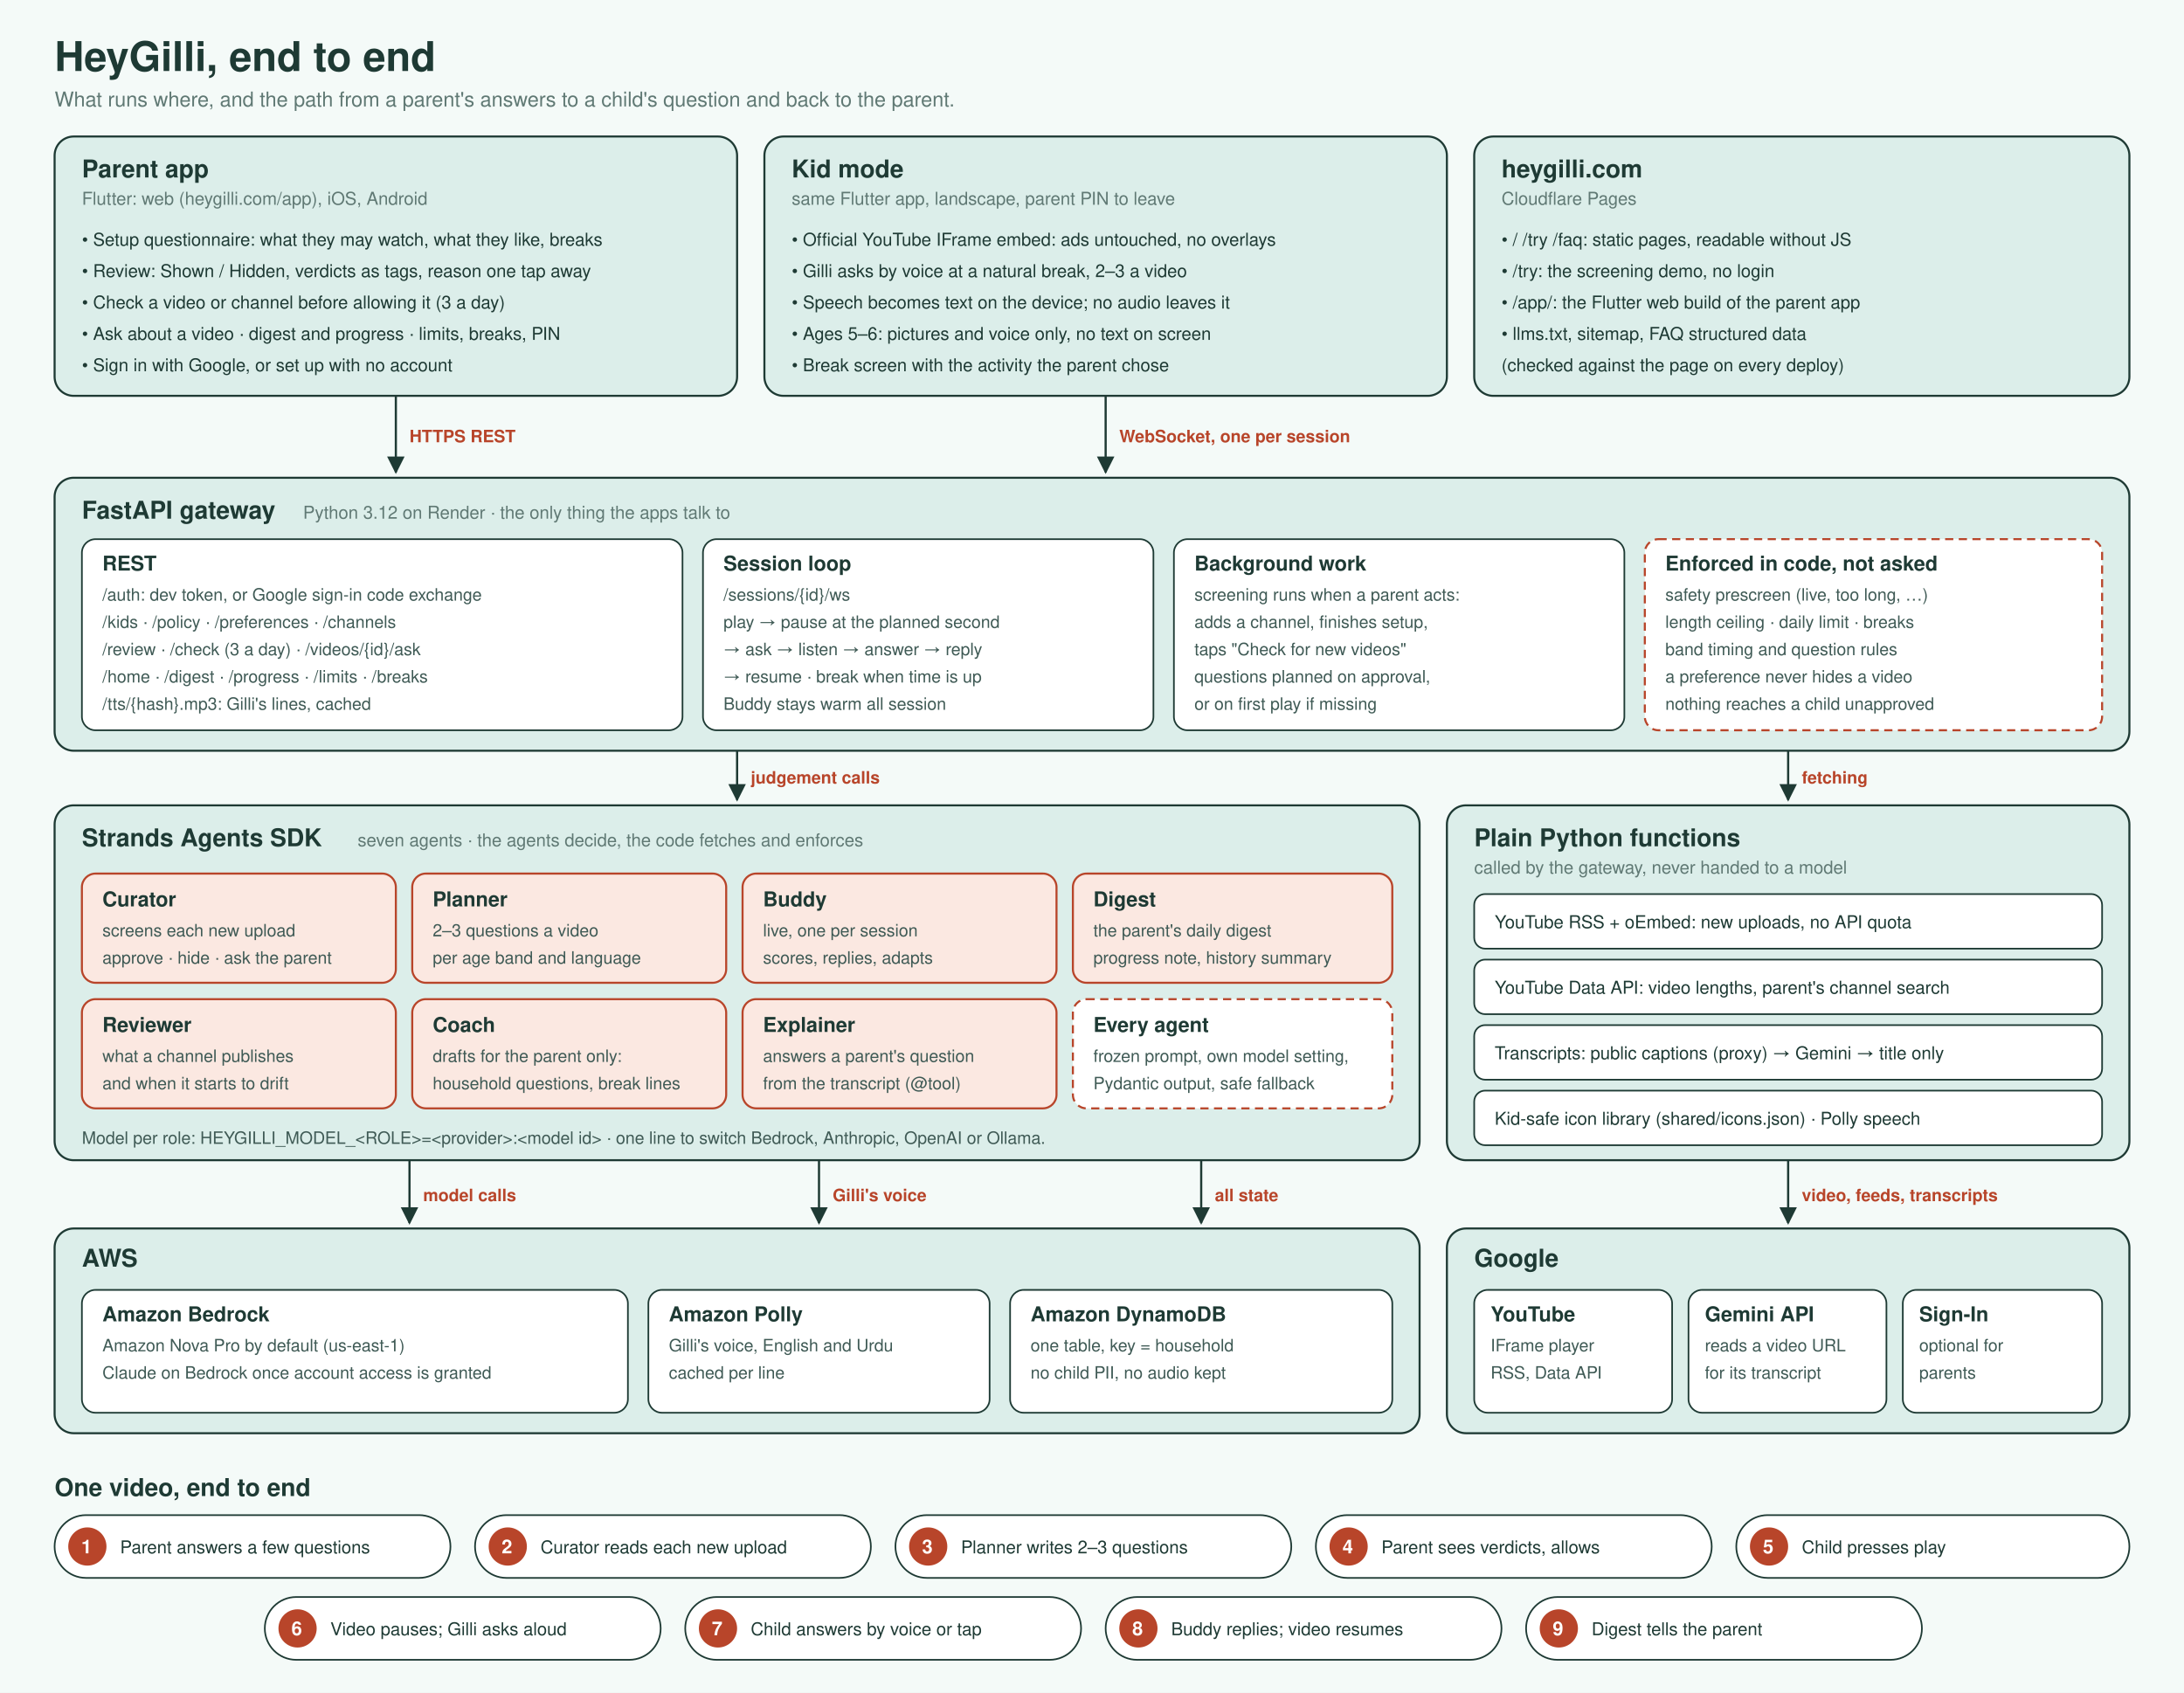
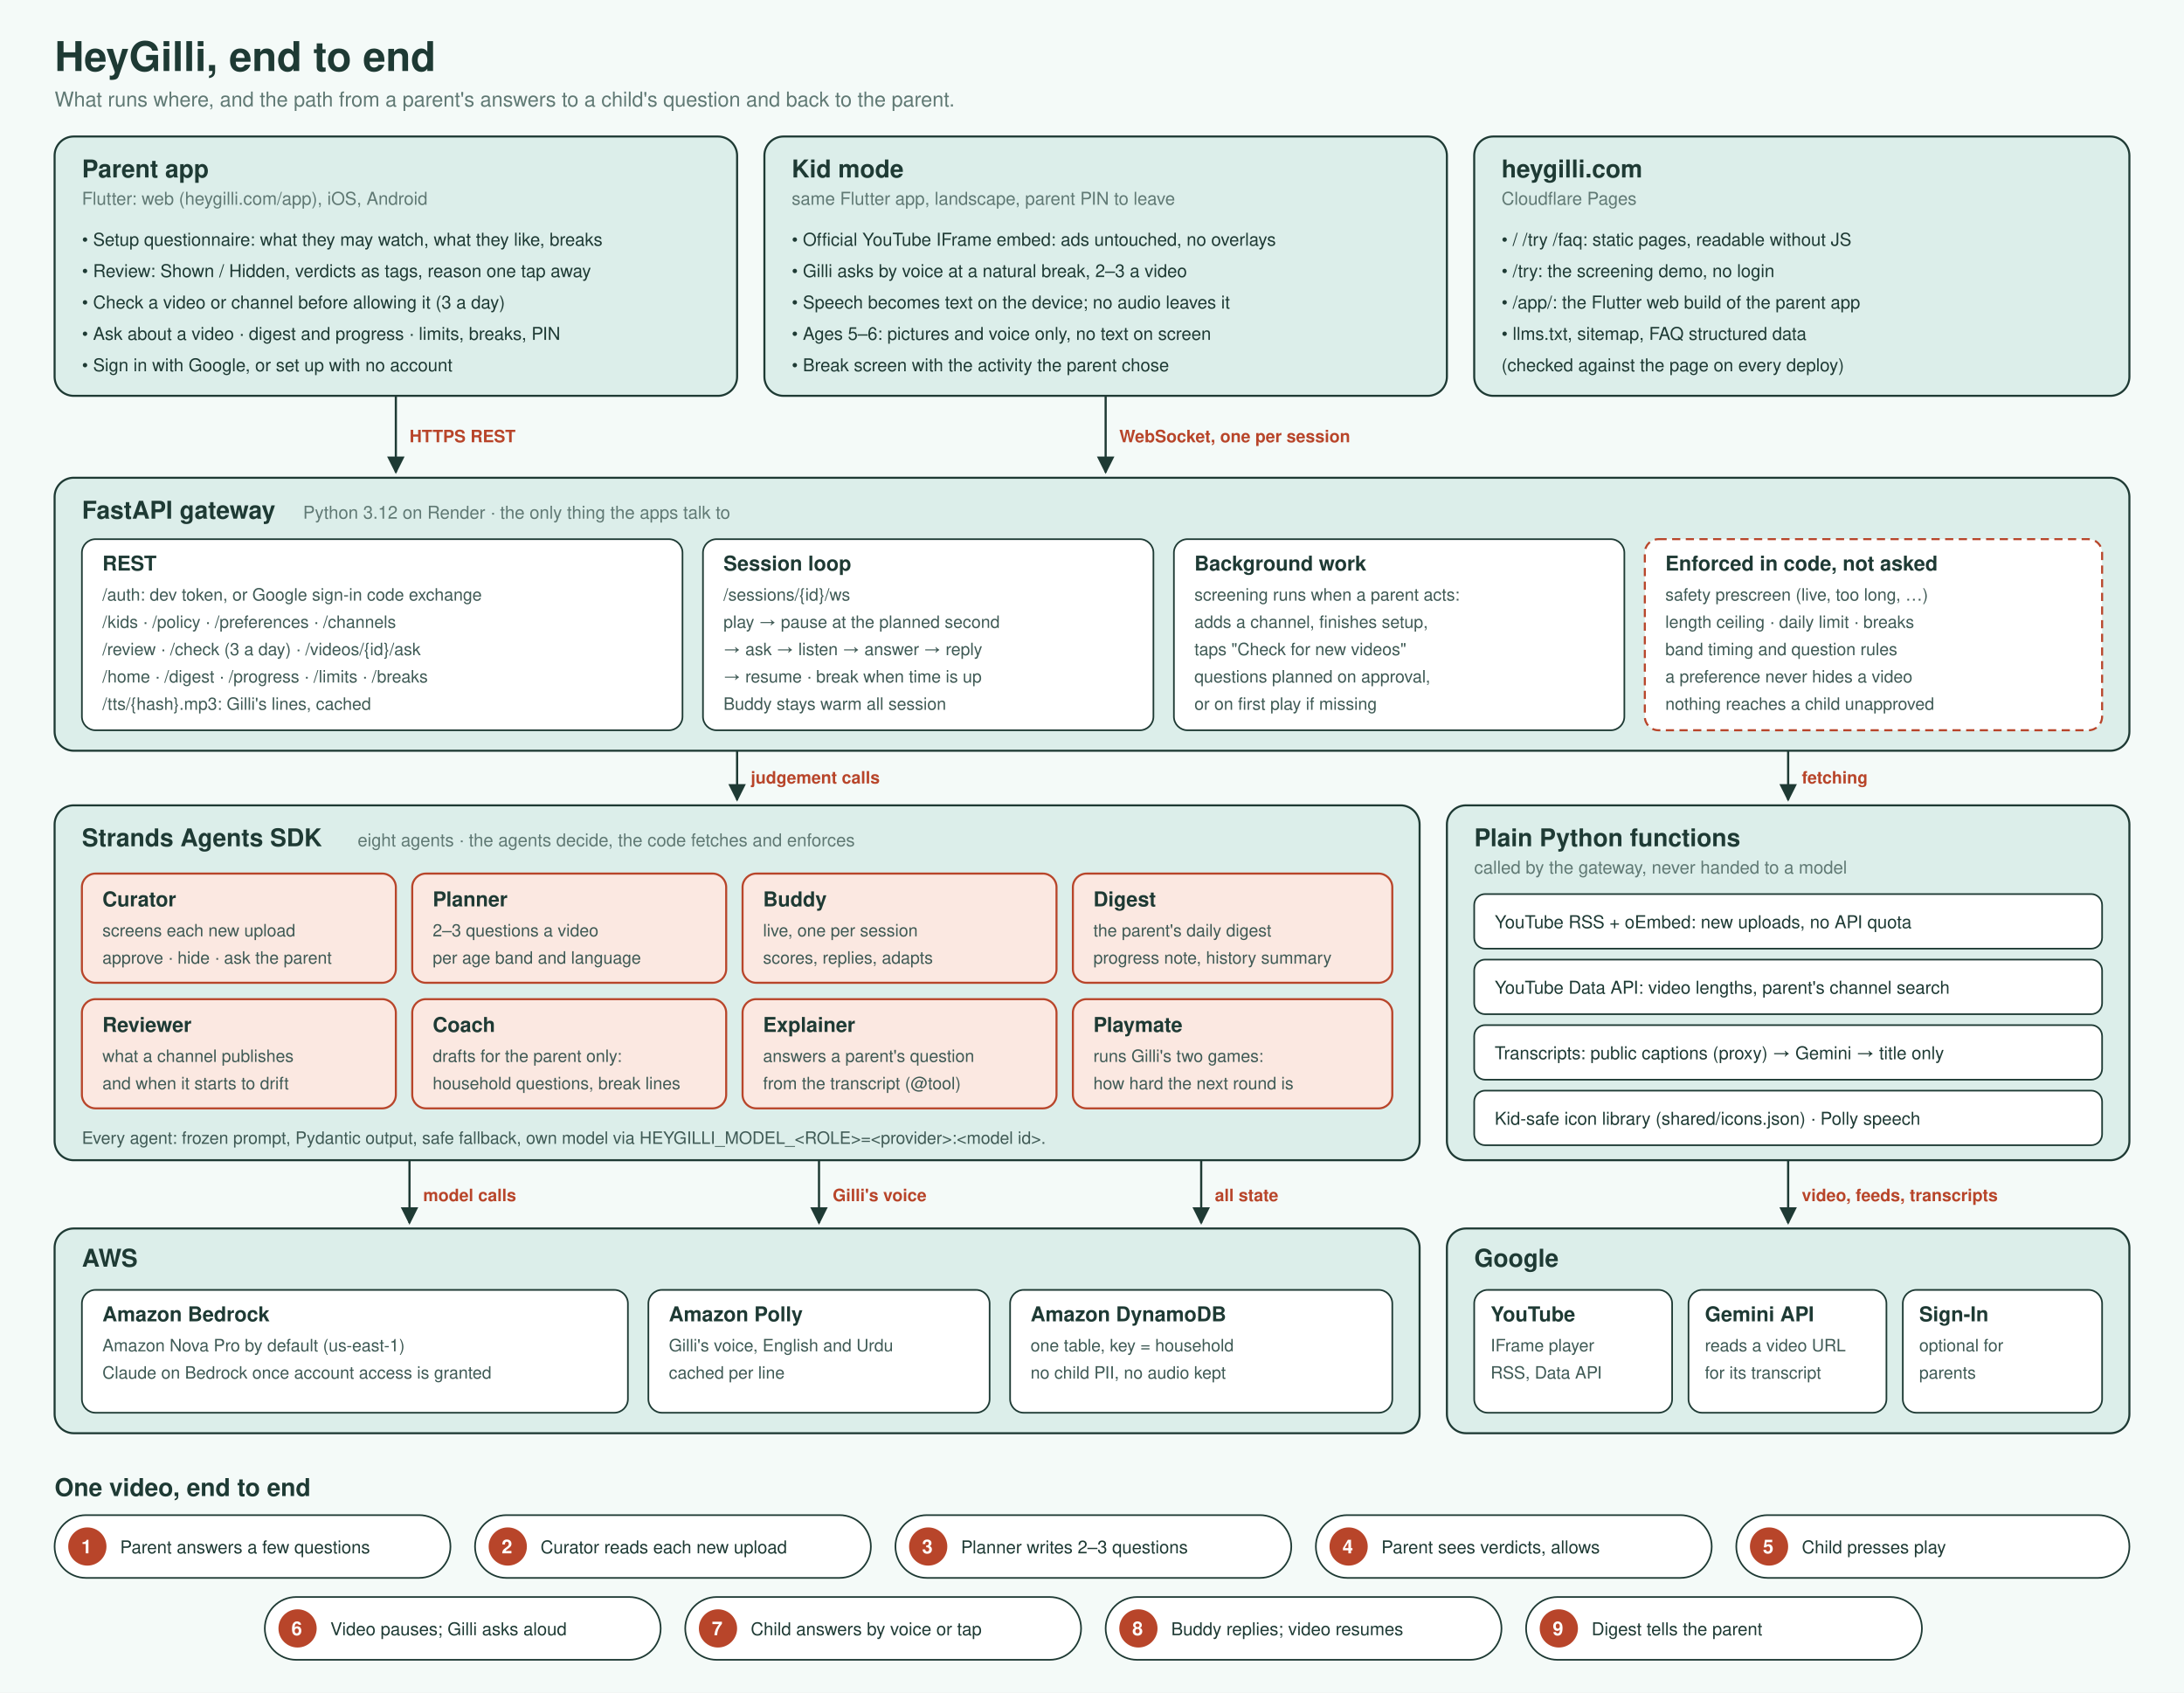
<svg xmlns="http://www.w3.org/2000/svg" width="1600" height="1240" viewBox="0 0 1600 1240" font-family="Helvetica, Arial, sans-serif">
  <defs>
    <marker id="a" viewBox="0 0 10 10" refX="9" refY="5" markerWidth="8" markerHeight="8" orient="auto-start-reverse">
      <path d="M 0 0 L 10 5 L 0 10 z" fill="#1E3A34" />
    </marker>
    <style>
      .h1 { font-size: 30px; font-weight: 700; fill: #1E3A34; }
      .sub { font-size: 15px; fill: #607974; }
      .ph { font-size: 18px; font-weight: 700; fill: #1E3A34; }
      .ps { font-size: 13px; fill: #607974; }
      .bt { font-size: 15px; font-weight: 700; fill: #1E3A34; }
      .t { font-size: 13px; fill: #1E3A34; }
      .tm { font-size: 12.5px; fill: #3F5A55; }
      .lbl { font-size: 12.5px; font-weight: 700; fill: #B8452A; }
      .panel { fill: #DCEEEA; stroke: #1E3A34; stroke-width: 1.5; }
      .box { fill: #FFFFFF; stroke: #1E3A34; stroke-width: 1.2; }
      .agent { fill: #FBE8E1; stroke: #B8452A; stroke-width: 1.5; }
      .rule { fill: #FFFFFF; stroke: #B8452A; stroke-width: 1.5; stroke-dasharray: 6 4; }
      .chip { fill: #FFFFFF; stroke: #1E3A34; stroke-width: 1.2; }
      .num { fill: #B8452A; }
      .numt { font-size: 14px; font-weight: 700; fill: #FFFFFF; }
      .line { stroke: #1E3A34; stroke-width: 1.6; fill: none; }
    </style>
  </defs>
  <rect width="1600" height="1240" fill="#F4FAF8" />
  <text x="40" y="52" class="h1">HeyGilli, end to end</text>
  <text x="40" y="78" class="sub">What runs where, and the path from a parent's answers to a child's question and back to the parent.</text>
  <rect x="40" y="100" width="500" height="190" rx="14" class="panel" />
  <text x="60" y="130" class="ph">Parent app</text>
  <text x="60" y="150" class="ps">Flutter: web (heygilli.com/app), iOS, Android</text>
  <text x="60" y="180" class="t">• Setup questionnaire: what they may watch, what they like, breaks</text>
  <text x="60" y="203" class="t">• Review: Shown / Hidden, verdicts as tags, reason one tap away</text>
  <text x="60" y="226" class="t">• Check a video or channel before allowing it (3 a day)</text>
  <text x="60" y="249" class="t">• Ask about a video · digest and progress · limits, breaks, PIN</text>
  <text x="60" y="272" class="t">• Sign in with Google, or set up with no account</text>
  <rect x="560" y="100" width="500" height="190" rx="14" class="panel" />
  <text x="580" y="130" class="ph">Kid mode</text>
  <text x="580" y="150" class="ps">same Flutter app, landscape, parent PIN to leave</text>
  <text x="580" y="180" class="t">• Official YouTube IFrame embed: ads untouched, no overlays</text>
  <text x="580" y="203" class="t">• Gilli asks by voice at a natural break, 2–3 a video</text>
  <text x="580" y="226" class="t">• Speech becomes text on the device; no audio leaves it</text>
  <text x="580" y="249" class="t">• Ages 5–6: pictures and voice only, no text on screen</text>
  <text x="580" y="272" class="t">• Break screen with the activity the parent chose</text>
  <rect x="1080" y="100" width="480" height="190" rx="14" class="panel" />
  <text x="1100" y="130" class="ph">heygilli.com</text>
  <text x="1100" y="150" class="ps">Cloudflare Pages</text>
  <text x="1100" y="180" class="t">• /  /try  /faq: static pages, readable without JS</text>
  <text x="1100" y="203" class="t">• /try: the screening demo, no login</text>
  <text x="1100" y="226" class="t">• /app/: the Flutter web build of the parent app</text>
  <text x="1100" y="249" class="t">• llms.txt, sitemap, FAQ structured data</text>
  <text x="1100" y="272" class="t">  (checked against the page on every deploy)</text>
  <path d="M 290 290 L 290 346" class="line" marker-end="url(#a)" />
  <text x="300" y="324" class="lbl">HTTPS REST</text>
  <path d="M 810 290 L 810 346" class="line" marker-end="url(#a)" />
  <text x="820" y="324" class="lbl">WebSocket, one per session</text>
  <rect x="40" y="350" width="1520" height="200" rx="14" class="panel" />
  <text x="60" y="380" class="ph">FastAPI gateway</text>
  <text x="222" y="380" class="ps">Python 3.12 on Render · the only thing the apps talk to</text>
  <rect x="60" y="395" width="440" height="140" rx="10" class="box" />
  <text x="75" y="418" class="bt">REST</text>
  <text x="75" y="440" class="tm">/auth: dev token, or Google sign-in code exchange</text>
  <text x="75" y="460" class="tm">/kids · /policy · /preferences · /channels</text>
  <text x="75" y="480" class="tm">/review · /check (3 a day) · /videos/{id}/ask</text>
  <text x="75" y="500" class="tm">/home · /digest · /progress · /limits · /breaks</text>
  <text x="75" y="520" class="tm">/tts/{hash}.mp3: Gilli's lines, cached</text>
  <rect x="515" y="395" width="330" height="140" rx="10" class="box" />
  <text x="530" y="418" class="bt">Session loop</text>
  <text x="530" y="440" class="tm">/sessions/{id}/ws</text>
  <text x="530" y="460" class="tm">play → pause at the planned second</text>
  <text x="530" y="480" class="tm">→ ask → listen → answer → reply</text>
  <text x="530" y="500" class="tm">→ resume · break when time is up</text>
  <text x="530" y="520" class="tm">Buddy stays warm all session</text>
  <rect x="860" y="395" width="330" height="140" rx="10" class="box" />
  <text x="875" y="418" class="bt">Background work</text>
  <text x="875" y="440" class="tm">screening runs when a parent acts:</text>
  <text x="875" y="460" class="tm">adds a channel, finishes setup,</text>
  <text x="875" y="480" class="tm">taps "Check for new videos"</text>
  <text x="875" y="500" class="tm">questions planned on approval,</text>
  <text x="875" y="520" class="tm">or on first play if missing</text>
  <rect x="1205" y="395" width="335" height="140" rx="10" class="rule" />
  <text x="1220" y="418" class="bt">Enforced in code, not asked</text>
  <text x="1220" y="440" class="tm">safety prescreen (live, too long, …)</text>
  <text x="1220" y="460" class="tm">length ceiling · daily limit · breaks</text>
  <text x="1220" y="480" class="tm">band timing and question rules</text>
  <text x="1220" y="500" class="tm">a preference never hides a video</text>
  <text x="1220" y="520" class="tm">nothing reaches a child unapproved</text>
  <path d="M 540 550 L 540 586" class="line" marker-end="url(#a)" />
  <text x="550" y="574" class="lbl">judgement calls</text>
  <path d="M 1310 550 L 1310 586" class="line" marker-end="url(#a)" />
  <text x="1320" y="574" class="lbl">fetching</text>
  <rect x="40" y="590" width="1000" height="260" rx="14" class="panel" />
  <text x="60" y="620" class="ph">Strands Agents SDK</text>
-   <text x="262" y="620" class="ps">seven agents · the agents decide, the code fetches and enforces</text>
+   <text x="262" y="620" class="ps">eight agents · the agents decide, the code fetches and enforces</text>
  <rect x="60" y="640" width="230" height="80" rx="10" class="agent" />
  <text x="75" y="664" class="bt">Curator</text>
  <text x="75" y="686" class="tm">screens each new upload</text>
  <text x="75" y="706" class="tm">approve · hide · ask the parent</text>
  <rect x="302" y="640" width="230" height="80" rx="10" class="agent" />
  <text x="317" y="664" class="bt">Planner</text>
  <text x="317" y="686" class="tm">2–3 questions a video</text>
  <text x="317" y="706" class="tm">per age band and language</text>
  <rect x="544" y="640" width="230" height="80" rx="10" class="agent" />
  <text x="559" y="664" class="bt">Buddy</text>
  <text x="559" y="686" class="tm">live, one per session</text>
  <text x="559" y="706" class="tm">scores, replies, adapts</text>
  <rect x="786" y="640" width="234" height="80" rx="10" class="agent" />
  <text x="801" y="664" class="bt">Digest</text>
  <text x="801" y="686" class="tm">the parent's daily digest</text>
  <text x="801" y="706" class="tm">progress note, history summary</text>
  <rect x="60" y="732" width="230" height="80" rx="10" class="agent" />
  <text x="75" y="756" class="bt">Reviewer</text>
  <text x="75" y="778" class="tm">what a channel publishes</text>
  <text x="75" y="798" class="tm">and when it starts to drift</text>
  <rect x="302" y="732" width="230" height="80" rx="10" class="agent" />
  <text x="317" y="756" class="bt">Coach</text>
  <text x="317" y="778" class="tm">drafts for the parent only:</text>
  <text x="317" y="798" class="tm">household questions, break lines</text>
  <rect x="544" y="732" width="230" height="80" rx="10" class="agent" />
  <text x="559" y="756" class="bt">Explainer</text>
  <text x="559" y="778" class="tm">answers a parent's question</text>
  <text x="559" y="798" class="tm">from the transcript (@tool)</text>
-   <rect x="786" y="732" width="234" height="80" rx="10" class="rule" />
-   <text x="801" y="756" class="bt">Every agent</text>
-   <text x="801" y="778" class="tm">frozen prompt, own model setting,</text>
-   <text x="801" y="798" class="tm">Pydantic output, safe fallback</text>
-   <text x="60" y="838" class="tm">Model per role: HEYGILLI_MODEL_&lt;ROLE&gt;=&lt;provider&gt;:&lt;model id&gt; · one line to switch Bedrock, Anthropic, OpenAI or Ollama.</text>
+   <rect x="786" y="732" width="234" height="80" rx="10" class="agent" />
+   <text x="801" y="756" class="bt">Playmate</text>
+   <text x="801" y="778" class="tm">runs Gilli's two games:</text>
+   <text x="801" y="798" class="tm">how hard the next round is</text>
+   <text x="60" y="838" class="tm">Every agent: frozen prompt, Pydantic output, safe fallback, own model via HEYGILLI_MODEL_&lt;ROLE&gt;=&lt;provider&gt;:&lt;model id&gt;.</text>
  <rect x="1060" y="590" width="500" height="260" rx="14" class="panel" />
  <text x="1080" y="620" class="ph">Plain Python functions</text>
  <text x="1080" y="640" class="ps">called by the gateway, never handed to a model</text>
  <rect x="1080" y="655" width="460" height="40" rx="8" class="box" />
  <text x="1095" y="680" class="t">YouTube RSS + oEmbed: new uploads, no API quota</text>
  <rect x="1080" y="703" width="460" height="40" rx="8" class="box" />
  <text x="1095" y="728" class="t">YouTube Data API: video lengths, parent's channel search</text>
  <rect x="1080" y="751" width="460" height="40" rx="8" class="box" />
  <text x="1095" y="776" class="t">Transcripts: public captions (proxy) → Gemini → title only</text>
  <rect x="1080" y="799" width="460" height="40" rx="8" class="box" />
  <text x="1095" y="824" class="t">Kid-safe icon library (shared/icons.json) · Polly speech</text>
  <path d="M 300 850 L 300 896" class="line" marker-end="url(#a)" />
  <text x="310" y="880" class="lbl">model calls</text>
  <path d="M 600 850 L 600 896" class="line" marker-end="url(#a)" />
  <text x="610" y="880" class="lbl">Gilli's voice</text>
  <path d="M 880 850 L 880 896" class="line" marker-end="url(#a)" />
  <text x="890" y="880" class="lbl">all state</text>
  <path d="M 1310 850 L 1310 896" class="line" marker-end="url(#a)" />
  <text x="1320" y="880" class="lbl">video, feeds, transcripts</text>
  <rect x="40" y="900" width="1000" height="150" rx="14" class="panel" />
  <text x="60" y="928" class="ph">AWS</text>
  <rect x="60" y="945" width="400" height="90" rx="10" class="box" />
  <text x="75" y="968" class="bt">Amazon Bedrock</text>
  <text x="75" y="990" class="tm">Amazon Nova Pro by default (us-east-1)</text>
  <text x="75" y="1010" class="tm">Claude on Bedrock once account access is granted</text>
  <rect x="475" y="945" width="250" height="90" rx="10" class="box" />
  <text x="490" y="968" class="bt">Amazon Polly</text>
  <text x="490" y="990" class="tm">Gilli's voice, English and Urdu</text>
  <text x="490" y="1010" class="tm">cached per line</text>
  <rect x="740" y="945" width="280" height="90" rx="10" class="box" />
  <text x="755" y="968" class="bt">Amazon DynamoDB</text>
  <text x="755" y="990" class="tm">one table, key = household</text>
  <text x="755" y="1010" class="tm">no child PII, no audio kept</text>
  <rect x="1060" y="900" width="500" height="150" rx="14" class="panel" />
  <text x="1080" y="928" class="ph">Google</text>
  <rect x="1080" y="945" width="145" height="90" rx="10" class="box" />
  <text x="1092" y="968" class="bt">YouTube</text>
  <text x="1092" y="990" class="tm">IFrame player</text>
  <text x="1092" y="1010" class="tm">RSS, Data API</text>
  <rect x="1237" y="945" width="145" height="90" rx="10" class="box" />
  <text x="1249" y="968" class="bt">Gemini API</text>
  <text x="1249" y="990" class="tm">reads a video URL</text>
  <text x="1249" y="1010" class="tm">for its transcript</text>
  <rect x="1394" y="945" width="146" height="90" rx="10" class="box" />
  <text x="1406" y="968" class="bt">Sign-In</text>
  <text x="1406" y="990" class="tm">optional for</text>
  <text x="1406" y="1010" class="tm">parents</text>
  <text x="40" y="1096" class="ph">One video, end to end</text>
  <g>
    <rect x="40" y="1110" width="290" height="46" rx="23" class="chip" />
    <circle cx="64" cy="1133" r="14" class="num" />
    <text x="59.5" y="1138" class="numt">1</text>
    <text x="88" y="1138" class="t">Parent answers a few questions</text>
    <rect x="348" y="1110" width="290" height="46" rx="23" class="chip" />
    <circle cx="372" cy="1133" r="14" class="num" />
    <text x="367.5" y="1138" class="numt">2</text>
    <text x="396" y="1138" class="t">Curator reads each new upload</text>
    <rect x="656" y="1110" width="290" height="46" rx="23" class="chip" />
    <circle cx="680" cy="1133" r="14" class="num" />
    <text x="675.5" y="1138" class="numt">3</text>
    <text x="704" y="1138" class="t">Planner writes 2–3 questions</text>
    <rect x="964" y="1110" width="290" height="46" rx="23" class="chip" />
    <circle cx="988" cy="1133" r="14" class="num" />
    <text x="983.5" y="1138" class="numt">4</text>
    <text x="1012" y="1138" class="t">Parent sees verdicts, allows</text>
    <rect x="1272" y="1110" width="288" height="46" rx="23" class="chip" />
    <circle cx="1296" cy="1133" r="14" class="num" />
    <text x="1291.5" y="1138" class="numt">5</text>
    <text x="1320" y="1138" class="t">Child presses play</text>
    <rect x="194" y="1170" width="290" height="46" rx="23" class="chip" />
    <circle cx="218" cy="1193" r="14" class="num" />
    <text x="213.5" y="1198" class="numt">6</text>
    <text x="242" y="1198" class="t">Video pauses; Gilli asks aloud</text>
    <rect x="502" y="1170" width="290" height="46" rx="23" class="chip" />
    <circle cx="526" cy="1193" r="14" class="num" />
    <text x="521.5" y="1198" class="numt">7</text>
    <text x="550" y="1198" class="t">Child answers by voice or tap</text>
    <rect x="810" y="1170" width="290" height="46" rx="23" class="chip" />
    <circle cx="834" cy="1193" r="14" class="num" />
    <text x="829.5" y="1198" class="numt">8</text>
    <text x="858" y="1198" class="t">Buddy replies; video resumes</text>
    <rect x="1118" y="1170" width="290" height="46" rx="23" class="chip" />
    <circle cx="1142" cy="1193" r="14" class="num" />
    <text x="1137.5" y="1198" class="numt">9</text>
    <text x="1166" y="1198" class="t">Digest tells the parent</text>
  </g>
</svg>
